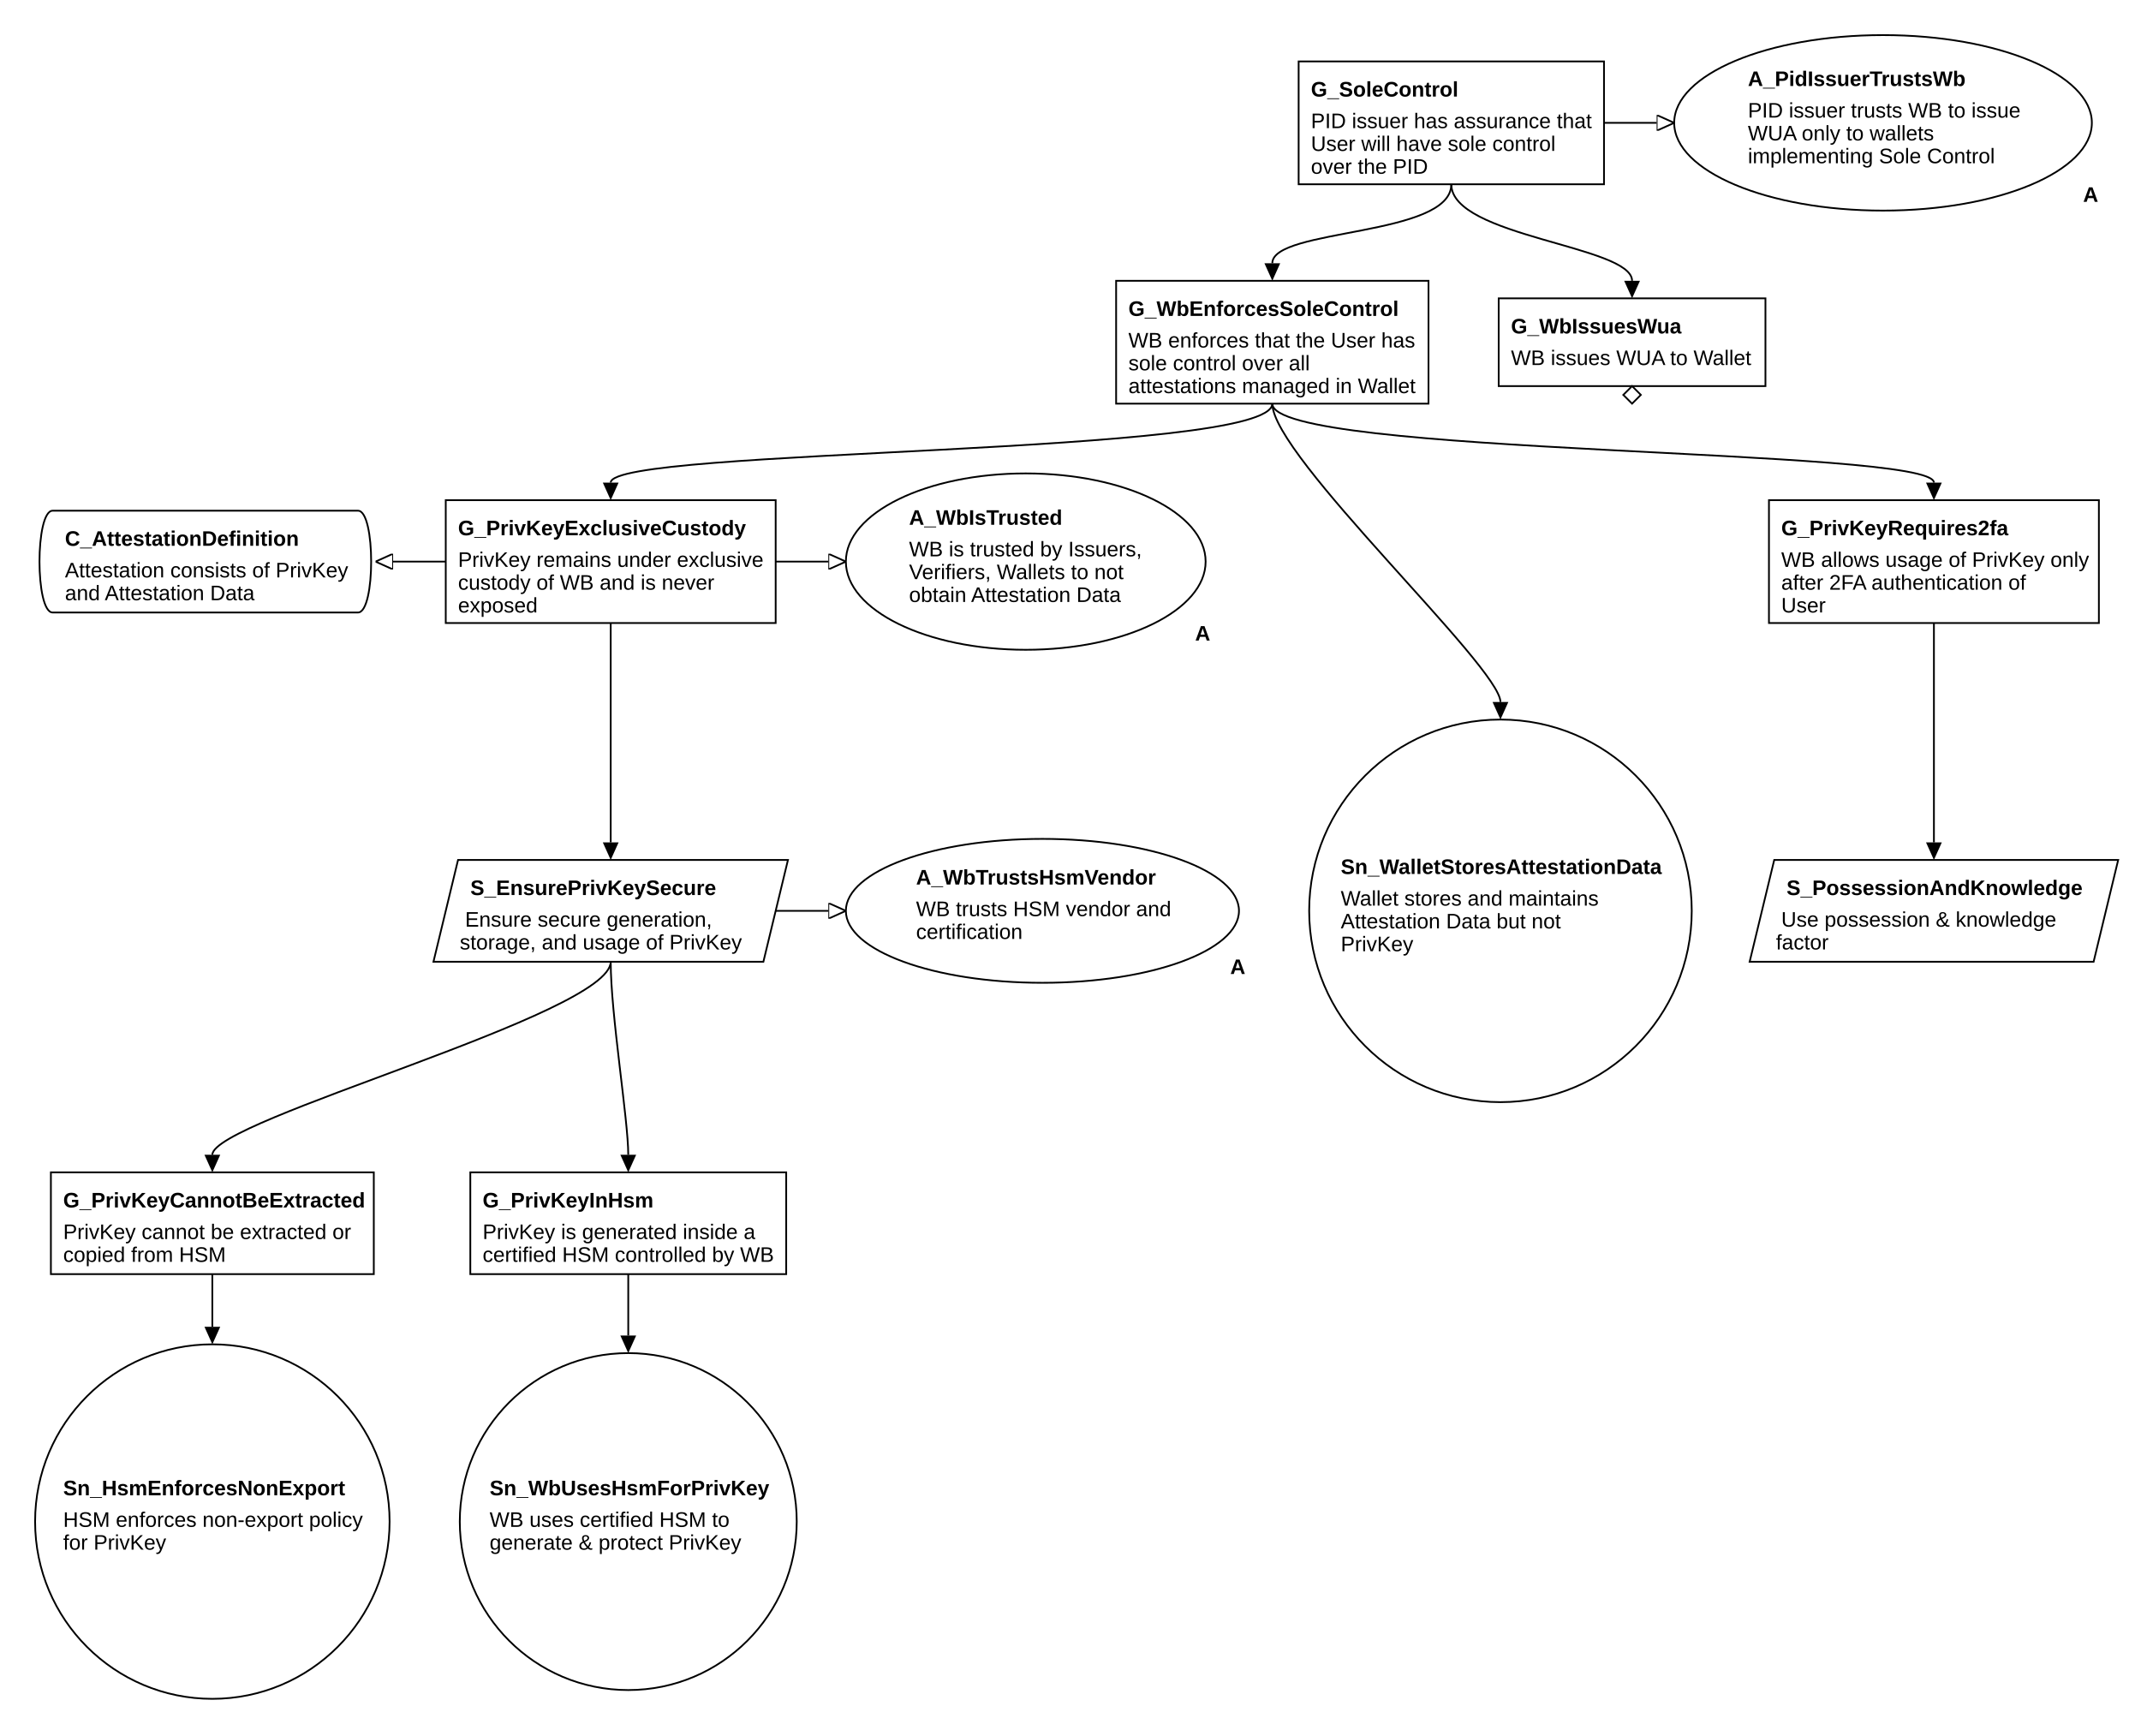
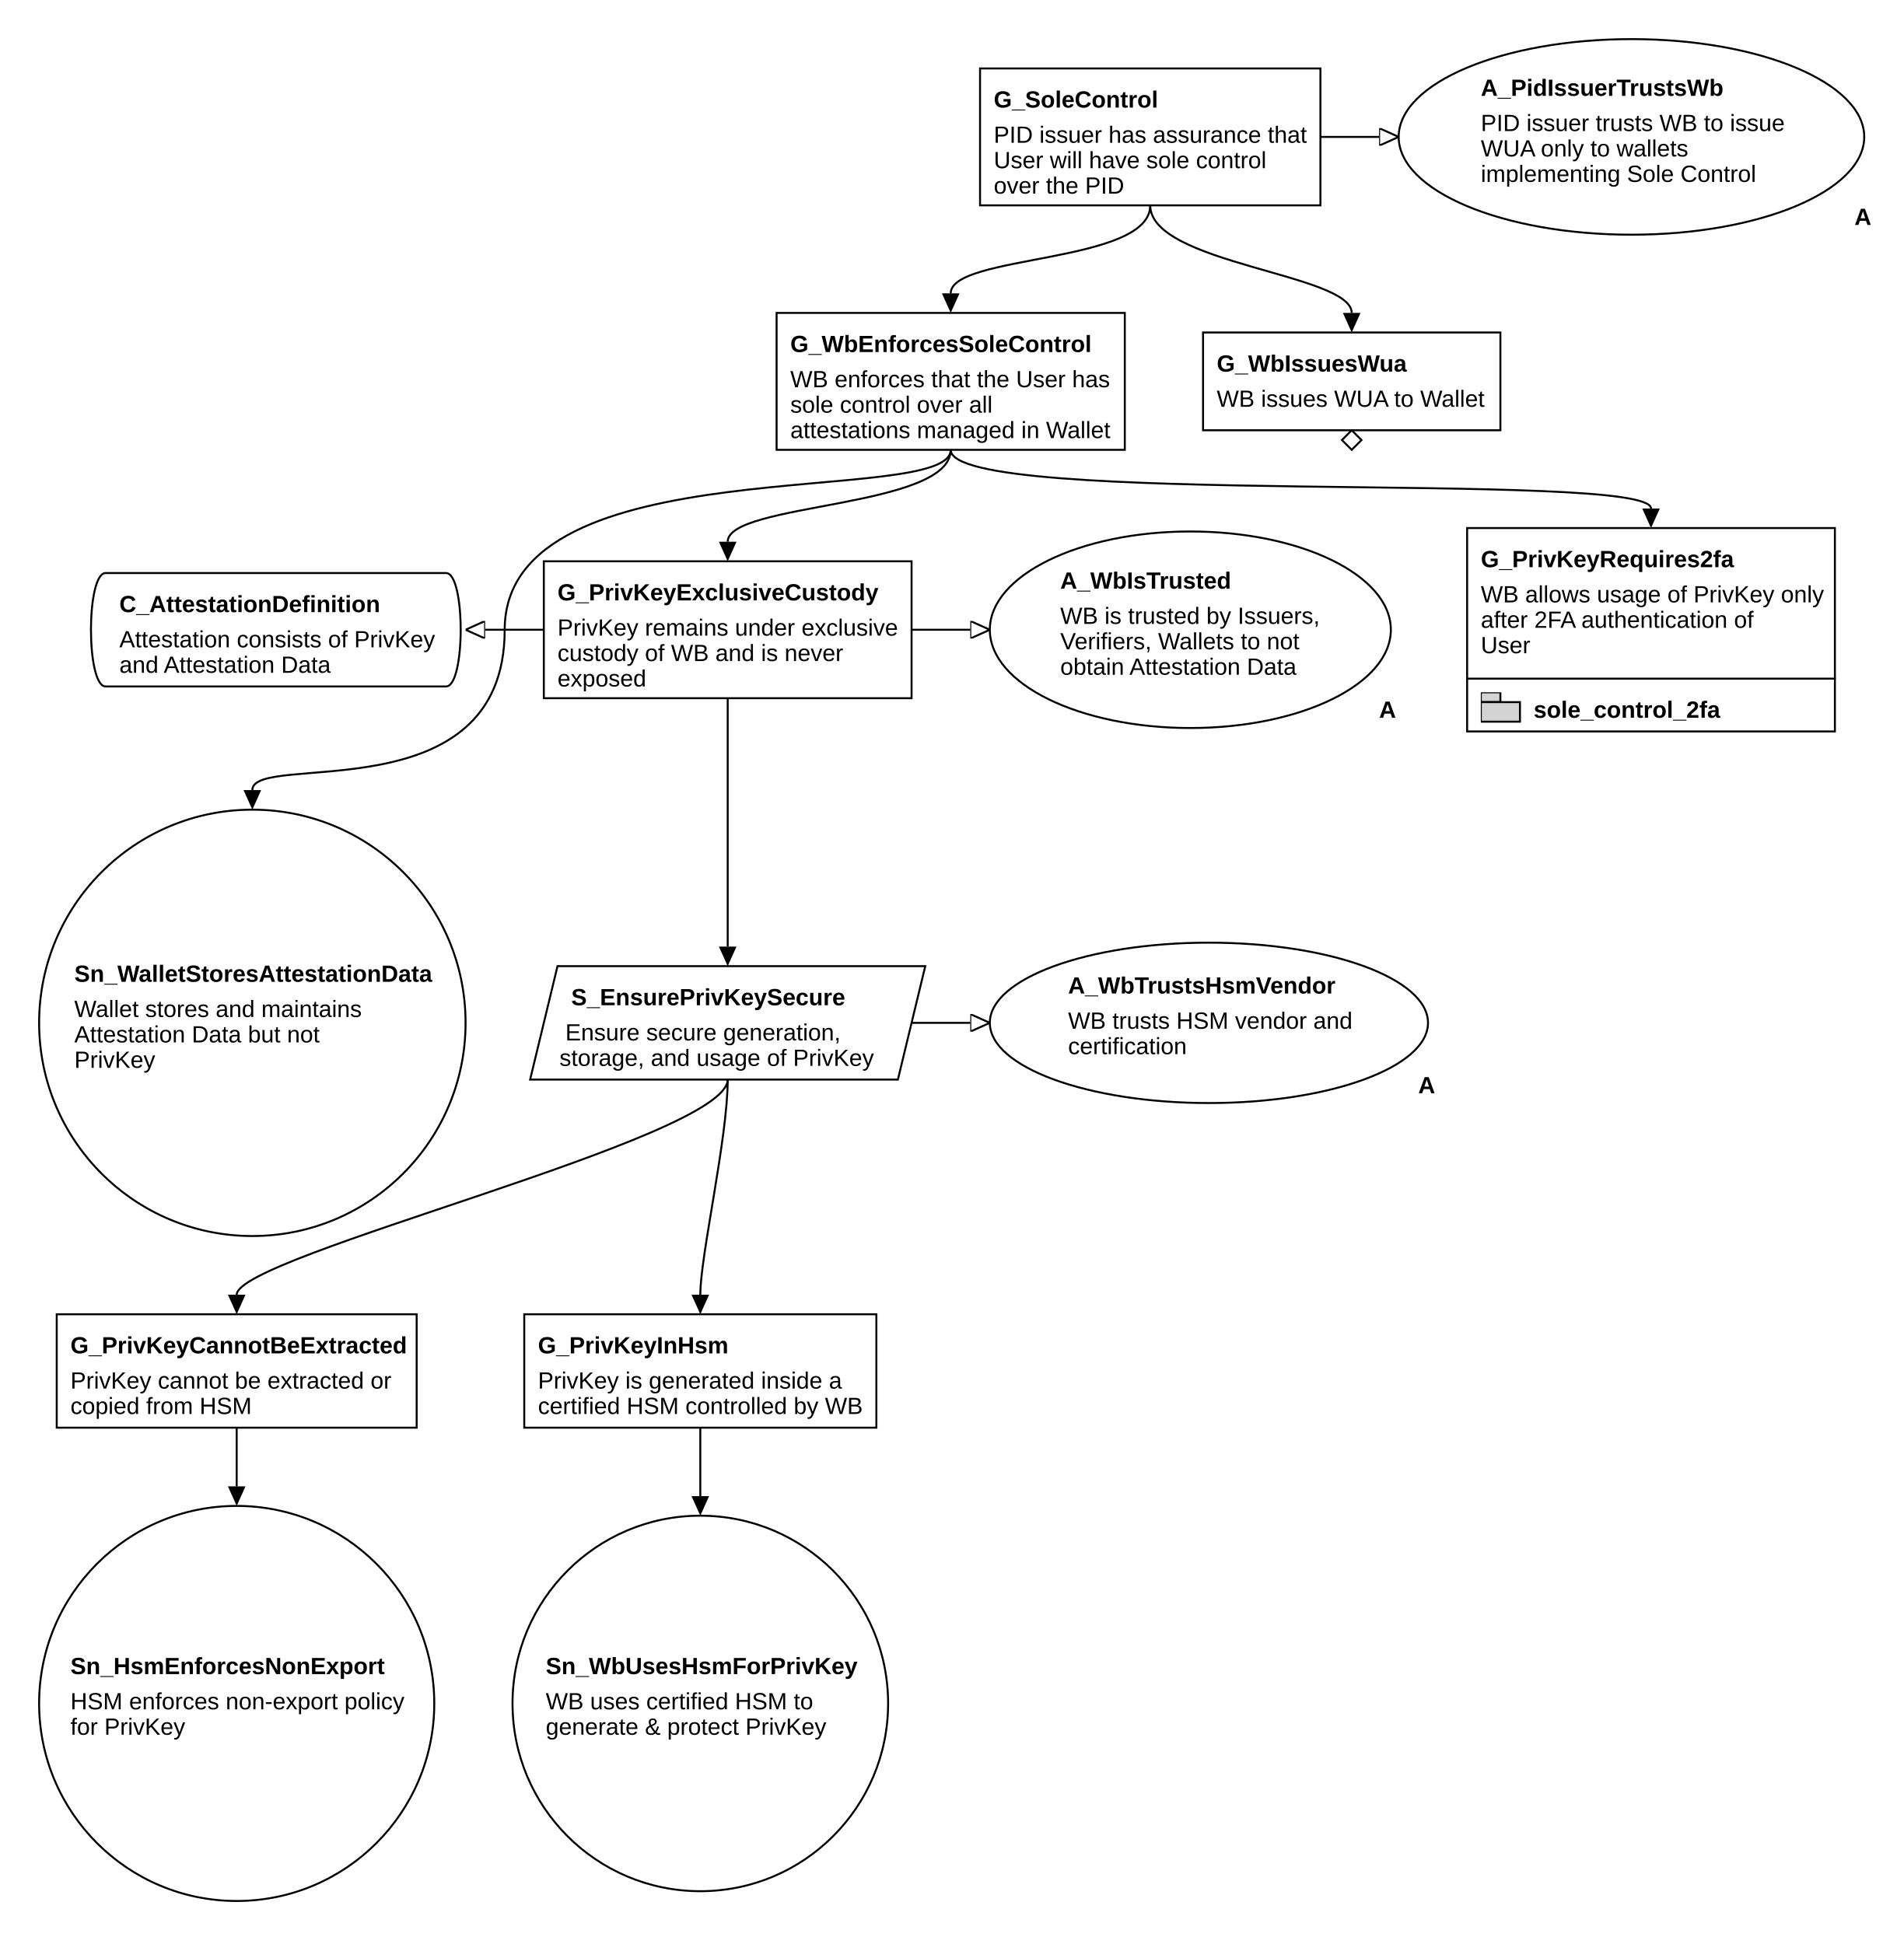
- <svg xmlns="http://www.w3.org/2000/svg" class="gsndiagram" viewBox="0 0 1220 989">
+ <svg xmlns="http://www.w3.org/2000/svg" class="gsndiagram" viewBox="0 0 973 994">
  <defs>
    <marker id="supportedby_arrow" markerHeight="9" markerUnits="userSpaceOnUse" markerWidth="10" orient="auto-start-reverse" refX="0" refY="4.5">
      <polyline fill="black" points="0 0, 10 4.5, 0 9" />
    </marker>
    <marker id="incontextof_arrow" markerHeight="9" markerUnits="userSpaceOnUse" markerWidth="10" orient="auto-start-reverse" refX="0" refY="4.5">
      <polyline fill-opacity="0" points="0 0, 10 4.5, 0 9, 0 0" stroke="black" stroke-width="1" />
    </marker>
+     <symbol id="module_icon">
+       <rect fill="lightgrey" height="5" stroke="black" stroke-width="1" width="10" x="0" y="0" />
+       <rect fill="lightgrey" height="10" stroke="black" stroke-width="1" width="20" x="0" y="5" />
+     </symbol>
  </defs>
  <style type="text/css">
svg { background-color: white;}

/* CSS to invert SVG for dark mode */ 
@media (prefers-color-scheme: dark) {
    svg { filter: invert(100%); background-color: black; }
}

</style>
  <g class="gsn_module_sole_control_main gsnelem gsngoal" id="node_g_solecontrol">
-     <path class="border" d="M740,35 L914,35 L914,105 L740,105 z" fill-opacity="0" stroke="black" stroke-width="1" />
-     <text font-family="Liberation Sans, Arial, sans-serif" font-size="12px" font-weight="bold" x="747" y="55">G_SoleControl</text>
-     <text font-family="Liberation Sans, Arial, sans-serif" font-size="12px" x="747" y="73">PID issuer has assurance that</text>
-     <text font-family="Liberation Sans, Arial, sans-serif" font-size="12px" x="747" y="86">User will have sole control</text>
-     <text font-family="Liberation Sans, Arial, sans-serif" font-size="12px" x="747" y="99">over the PID</text>
+     <path class="border" d="M501,35 L675,35 L675,105 L501,105 z" fill-opacity="0" stroke="black" stroke-width="1" />
+     <text font-family="Liberation Sans, Arial, sans-serif" font-size="12px" font-weight="bold" x="508" y="55">G_SoleControl</text>
+     <text font-family="Liberation Sans, Arial, sans-serif" font-size="12px" x="508" y="73">PID issuer has assurance that</text>
+     <text font-family="Liberation Sans, Arial, sans-serif" font-size="12px" x="508" y="86">User will have sole control</text>
+     <text font-family="Liberation Sans, Arial, sans-serif" font-size="12px" x="508" y="99">over the PID</text>
  </g>
  <g class="gsn_module_sole_control_main gsnelem gsnasmp" id="node_a_pidissuertrustswb">
-     <path class="border" d="M954,70 a119,50,0,1,0,238,0 a119,50,0,1,0,-238,0 z" fill-opacity="0" stroke="black" stroke-width="1" />
-     <text font-family="Liberation Sans, Arial, sans-serif" font-size="12px" font-weight="bold" x="996" y="49">A_PidIssuerTrustsWb</text>
-     <text font-family="Liberation Sans, Arial, sans-serif" font-size="12px" x="996" y="67">PID issuer trusts WB to issue</text>
-     <text font-family="Liberation Sans, Arial, sans-serif" font-size="12px" x="996" y="80">WUA only to wallets</text>
-     <text font-family="Liberation Sans, Arial, sans-serif" font-size="12px" x="996" y="93">implementing Sole Control</text>
-     <text font-family="Liberation Sans, Arial, sans-serif" font-size="12px" font-weight="bold" x="1187" y="115">A</text>
+     <path class="border" d="M715,70 a119,50,0,1,0,238,0 a119,50,0,1,0,-238,0 z" fill-opacity="0" stroke="black" stroke-width="1" />
+     <text font-family="Liberation Sans, Arial, sans-serif" font-size="12px" font-weight="bold" x="757" y="49">A_PidIssuerTrustsWb</text>
+     <text font-family="Liberation Sans, Arial, sans-serif" font-size="12px" x="757" y="67">PID issuer trusts WB to issue</text>
+     <text font-family="Liberation Sans, Arial, sans-serif" font-size="12px" x="757" y="80">WUA only to wallets</text>
+     <text font-family="Liberation Sans, Arial, sans-serif" font-size="12px" x="757" y="93">implementing Sole Control</text>
+     <text font-family="Liberation Sans, Arial, sans-serif" font-size="12px" font-weight="bold" x="948" y="115">A</text>
  </g>
  <g class="gsn_module_sole_control_main gsnelem gsngoal" id="node_g_wbenforcessolecontrol">
-     <path class="border" d="M636,160 L814,160 L814,230 L636,230 z" fill-opacity="0" stroke="black" stroke-width="1" />
-     <text font-family="Liberation Sans, Arial, sans-serif" font-size="12px" font-weight="bold" x="643" y="180">G_WbEnforcesSoleControl</text>
-     <text font-family="Liberation Sans, Arial, sans-serif" font-size="12px" x="643" y="198">WB enforces that the User has</text>
-     <text font-family="Liberation Sans, Arial, sans-serif" font-size="12px" x="643" y="211">sole control over all</text>
-     <text font-family="Liberation Sans, Arial, sans-serif" font-size="12px" x="643" y="224">attestations managed in Wallet</text>
+     <path class="border" d="M397,160 L575,160 L575,230 L397,230 z" fill-opacity="0" stroke="black" stroke-width="1" />
+     <text font-family="Liberation Sans, Arial, sans-serif" font-size="12px" font-weight="bold" x="404" y="180">G_WbEnforcesSoleControl</text>
+     <text font-family="Liberation Sans, Arial, sans-serif" font-size="12px" x="404" y="198">WB enforces that the User has</text>
+     <text font-family="Liberation Sans, Arial, sans-serif" font-size="12px" x="404" y="211">sole control over all</text>
+     <text font-family="Liberation Sans, Arial, sans-serif" font-size="12px" x="404" y="224">attestations managed in Wallet</text>
  </g>
  <g class="gsn_module_sole_control_main gsnelem gsngoal gsn_undeveloped" id="node_g_wbissueswua">
-     <path class="border" d="M854,170 L1006,170 L1006,220 L854,220 z" fill-opacity="0" stroke="black" stroke-width="1" />
-     <text font-family="Liberation Sans, Arial, sans-serif" font-size="12px" font-weight="bold" x="861" y="190">G_WbIssuesWua</text>
-     <text font-family="Liberation Sans, Arial, sans-serif" font-size="12px" x="861" y="208">WB issues WUA to Wallet</text>
-     <path d="M930,220 l5,5 l-5,5 l-5,-5 z" fill-opacity="0" stroke="black" stroke-width="1" />
+     <path class="border" d="M615,170 L767,170 L767,220 L615,220 z" fill-opacity="0" stroke="black" stroke-width="1" />
+     <text font-family="Liberation Sans, Arial, sans-serif" font-size="12px" font-weight="bold" x="622" y="190">G_WbIssuesWua</text>
+     <text font-family="Liberation Sans, Arial, sans-serif" font-size="12px" x="622" y="208">WB issues WUA to Wallet</text>
+     <path d="M691,220 l5,5 l-5,5 l-5,-5 z" fill-opacity="0" stroke="black" stroke-width="1" />
  </g>
  <g class="gsn_module_sole_control_main gsnelem gsnctxt" id="node_c_attestationdefinition">
-     <path class="border" d="M30,291 L204,291 C214,291,214,349,204,349 L30,349 C20,349,20,291,30,291" fill-opacity="0" stroke="black" stroke-width="1" />
-     <text font-family="Liberation Sans, Arial, sans-serif" font-size="12px" font-weight="bold" x="37" y="311">C_AttestationDefinition</text>
-     <text font-family="Liberation Sans, Arial, sans-serif" font-size="12px" x="37" y="329">Attestation consists of PrivKey</text>
-     <text font-family="Liberation Sans, Arial, sans-serif" font-size="12px" x="37" y="342">and Attestation Data</text>
+     <path class="border" d="M54,293 L228,293 C238,293,238,351,228,351 L54,351 C44,351,44,293,54,293" fill-opacity="0" stroke="black" stroke-width="1" />
+     <text font-family="Liberation Sans, Arial, sans-serif" font-size="12px" font-weight="bold" x="61" y="313">C_AttestationDefinition</text>
+     <text font-family="Liberation Sans, Arial, sans-serif" font-size="12px" x="61" y="331">Attestation consists of PrivKey</text>
+     <text font-family="Liberation Sans, Arial, sans-serif" font-size="12px" x="61" y="344">and Attestation Data</text>
  </g>
  <g class="gsn_module_sole_control_main gsnelem gsngoal" id="node_g_privkeyexclusivecustody">
-     <path class="border" d="M254,285 L442,285 L442,355 L254,355 z" fill-opacity="0" stroke="black" stroke-width="1" />
-     <text font-family="Liberation Sans, Arial, sans-serif" font-size="12px" font-weight="bold" x="261" y="305">G_PrivKeyExclusiveCustody</text>
-     <text font-family="Liberation Sans, Arial, sans-serif" font-size="12px" x="261" y="323">PrivKey remains under exclusive</text>
-     <text font-family="Liberation Sans, Arial, sans-serif" font-size="12px" x="261" y="336">custody of WB and is never</text>
-     <text font-family="Liberation Sans, Arial, sans-serif" font-size="12px" x="261" y="349">exposed</text>
+     <path class="border" d="M278,287 L466,287 L466,357 L278,357 z" fill-opacity="0" stroke="black" stroke-width="1" />
+     <text font-family="Liberation Sans, Arial, sans-serif" font-size="12px" font-weight="bold" x="285" y="307">G_PrivKeyExclusiveCustody</text>
+     <text font-family="Liberation Sans, Arial, sans-serif" font-size="12px" x="285" y="325">PrivKey remains under exclusive</text>
+     <text font-family="Liberation Sans, Arial, sans-serif" font-size="12px" x="285" y="338">custody of WB and is never</text>
+     <text font-family="Liberation Sans, Arial, sans-serif" font-size="12px" x="285" y="351">exposed</text>
  </g>
  <g class="gsn_module_sole_control_main gsnelem gsnasmp" id="node_a_wbistrusted">
-     <path class="border" d="M482,320 a102,50,0,1,0,205,0 a102,50,0,1,0,-205,0 z" fill-opacity="0" stroke="black" stroke-width="1" />
-     <text font-family="Liberation Sans, Arial, sans-serif" font-size="12px" font-weight="bold" x="518" y="299">A_WbIsTrusted</text>
-     <text font-family="Liberation Sans, Arial, sans-serif" font-size="12px" x="518" y="317">WB is trusted by Issuers,</text>
-     <text font-family="Liberation Sans, Arial, sans-serif" font-size="12px" x="518" y="330">Verifiers, Wallets to not</text>
-     <text font-family="Liberation Sans, Arial, sans-serif" font-size="12px" x="518" y="343">obtain Attestation Data</text>
-     <text font-family="Liberation Sans, Arial, sans-serif" font-size="12px" font-weight="bold" x="681" y="365">A</text>
+     <path class="border" d="M506,322 a102,50,0,1,0,205,0 a102,50,0,1,0,-205,0 z" fill-opacity="0" stroke="black" stroke-width="1" />
+     <text font-family="Liberation Sans, Arial, sans-serif" font-size="12px" font-weight="bold" x="542" y="301">A_WbIsTrusted</text>
+     <text font-family="Liberation Sans, Arial, sans-serif" font-size="12px" x="542" y="319">WB is trusted by Issuers,</text>
+     <text font-family="Liberation Sans, Arial, sans-serif" font-size="12px" x="542" y="332">Verifiers, Wallets to not</text>
+     <text font-family="Liberation Sans, Arial, sans-serif" font-size="12px" x="542" y="345">obtain Attestation Data</text>
+     <text font-family="Liberation Sans, Arial, sans-serif" font-size="12px" font-weight="bold" x="705" y="367">A</text>
  </g>
-   <g class="gsn_module_sole_control_main gsnelem gsngoal" id="node_g_privkeyrequires2fa">
-     <path class="border" d="M1008,285 L1196,285 L1196,355 L1008,355 z" fill-opacity="0" stroke="black" stroke-width="1" />
-     <text font-family="Liberation Sans, Arial, sans-serif" font-size="12px" font-weight="bold" x="1015" y="305">G_PrivKeyRequires2fa</text>
-     <text font-family="Liberation Sans, Arial, sans-serif" font-size="12px" x="1015" y="323">WB allows usage of PrivKey only</text>
-     <text font-family="Liberation Sans, Arial, sans-serif" font-size="12px" x="1015" y="336">after 2FA authentication of</text>
-     <text font-family="Liberation Sans, Arial, sans-serif" font-size="12px" x="1015" y="349">User</text>
+   <a href="sole-control-2fa.gsn.svg#node_g_privkeyrequires2fa">
+     <g class="gsn_module_sole_control_2fa gsnelem gsnawaygoal" id="node_g_privkeyrequires2fa">
+       <path class="border" d="M750,347 V270 H938 V347" fill-opacity="0" stroke="black" stroke-width="1" />
+       <text font-family="Liberation Sans, Arial, sans-serif" font-size="12px" font-weight="bold" x="757" y="290">G_PrivKeyRequires2fa</text>
+       <text font-family="Liberation Sans, Arial, sans-serif" font-size="12px" x="757" y="308">WB allows usage of PrivKey only</text>
+       <text font-family="Liberation Sans, Arial, sans-serif" font-size="12px" x="757" y="321">after 2FA authentication of</text>
+       <text font-family="Liberation Sans, Arial, sans-serif" font-size="12px" x="757" y="334">User</text>
+       <a href="sole-control-2fa.gsn.svg#node_g_privkeyrequires2fa">
+         <path class="border" d="M750,347 H938 v27 H750 z" fill-opacity="0" stroke="black" stroke-width="1" />
+         <text font-family="Liberation Sans, Arial, sans-serif" font-size="12px" font-weight="bold" x="784" y="367">sole_control_2fa</text>
+       </a>
+       <use href="#module_icon" x="757" y="354" />
+     </g>
+   </a>
+   <g class="gsn_module_sole_control_main gsnelem gsnsltn" id="node_sn_walletstoresattestationdata">
+     <path class="border" d="M20,523 a109,109,0,1,0,218,0 a109,109,0,1,0,-218,0 z" fill-opacity="0" stroke="black" stroke-width="1" />
+     <text font-family="Liberation Sans, Arial, sans-serif" font-size="12px" font-weight="bold" x="38" y="502">Sn_WalletStoresAttestationData</text>
+     <text font-family="Liberation Sans, Arial, sans-serif" font-size="12px" x="38" y="520">Wallet stores and maintains</text>
+     <text font-family="Liberation Sans, Arial, sans-serif" font-size="12px" x="38" y="533">Attestation Data but not</text>
+     <text font-family="Liberation Sans, Arial, sans-serif" font-size="12px" x="38" y="546">PrivKey</text>
  </g>
  <g class="gsn_module_sole_control_main gsnelem gsnstgy" id="node_s_ensureprivkeysecure">
-     <path class="border" d="M261,490 L449,490 L435,548 L247,548 z" fill-opacity="0" stroke="black" stroke-width="1" />
-     <text font-family="Liberation Sans, Arial, sans-serif" font-size="12px" font-weight="bold" x="268" y="510">S_EnsurePrivKeySecure</text>
-     <text font-family="Liberation Sans, Arial, sans-serif" font-size="12px" x="265" y="528">Ensure secure generation,</text>
-     <text font-family="Liberation Sans, Arial, sans-serif" font-size="12px" x="262" y="541">storage, and usage of PrivKey</text>
+     <path class="border" d="M285,494 L473,494 L459,552 L271,552 z" fill-opacity="0" stroke="black" stroke-width="1" />
+     <text font-family="Liberation Sans, Arial, sans-serif" font-size="12px" font-weight="bold" x="292" y="514">S_EnsurePrivKeySecure</text>
+     <text font-family="Liberation Sans, Arial, sans-serif" font-size="12px" x="289" y="532">Ensure secure generation,</text>
+     <text font-family="Liberation Sans, Arial, sans-serif" font-size="12px" x="286" y="545">storage, and usage of PrivKey</text>
  </g>
  <g class="gsn_module_sole_control_main gsnelem gsnasmp" id="node_a_wbtrustshsmvendor">
-     <path class="border" d="M482,519 a112,41,0,1,0,224,0 a112,41,0,1,0,-224,0 z" fill-opacity="0" stroke="black" stroke-width="1" />
-     <text font-family="Liberation Sans, Arial, sans-serif" font-size="12px" font-weight="bold" x="522" y="504">A_WbTrustsHsmVendor</text>
-     <text font-family="Liberation Sans, Arial, sans-serif" font-size="12px" x="522" y="522">WB trusts HSM vendor and</text>
-     <text font-family="Liberation Sans, Arial, sans-serif" font-size="12px" x="522" y="535">certification</text>
-     <text font-family="Liberation Sans, Arial, sans-serif" font-size="12px" font-weight="bold" x="701" y="555">A</text>
+     <path class="border" d="M506,523 a112,41,0,1,0,224,0 a112,41,0,1,0,-224,0 z" fill-opacity="0" stroke="black" stroke-width="1" />
+     <text font-family="Liberation Sans, Arial, sans-serif" font-size="12px" font-weight="bold" x="546" y="508">A_WbTrustsHsmVendor</text>
+     <text font-family="Liberation Sans, Arial, sans-serif" font-size="12px" x="546" y="526">WB trusts HSM vendor and</text>
+     <text font-family="Liberation Sans, Arial, sans-serif" font-size="12px" x="546" y="539">certification</text>
+     <text font-family="Liberation Sans, Arial, sans-serif" font-size="12px" font-weight="bold" x="725" y="559">A</text>
  </g>
-   <g class="gsn_module_sole_control_main gsnelem gsnsltn" id="node_sn_walletstoresattestationdata">
-     <path class="border" d="M746,519 a109,109,0,1,0,218,0 a109,109,0,1,0,-218,0 z" fill-opacity="0" stroke="black" stroke-width="1" />
-     <text font-family="Liberation Sans, Arial, sans-serif" font-size="12px" font-weight="bold" x="764" y="498">Sn_WalletStoresAttestationData</text>
-     <text font-family="Liberation Sans, Arial, sans-serif" font-size="12px" x="764" y="516">Wallet stores and maintains</text>
-     <text font-family="Liberation Sans, Arial, sans-serif" font-size="12px" x="764" y="529">Attestation Data but not</text>
-     <text font-family="Liberation Sans, Arial, sans-serif" font-size="12px" x="764" y="542">PrivKey</text>
-   </g>
-   <a href="sole-control-2fa.gsn.svg#node_s_possessionandknowledge">
-     <g class="gsn_module_sole_control_2fa gsnelem gsnstgy" id="node_s_possessionandknowledge">
-       <path class="border" d="M1011,490 L1207,490 L1193,548 L997,548 z" fill-opacity="0" stroke="black" stroke-width="1" />
-       <text font-family="Liberation Sans, Arial, sans-serif" font-size="12px" font-weight="bold" x="1018" y="510">S_PossessionAndKnowledge</text>
-       <text font-family="Liberation Sans, Arial, sans-serif" font-size="12px" x="1015" y="528">Use possession &amp; knowledge</text>
-       <text font-family="Liberation Sans, Arial, sans-serif" font-size="12px" x="1012" y="541">factor</text>
-     </g>
-   </a>
  <g class="gsn_module_sole_control_main gsnelem gsngoal" id="node_g_privkeycannotbeextracted">
-     <path class="border" d="M29,668 L213,668 L213,726 L29,726 z" fill-opacity="0" stroke="black" stroke-width="1" />
-     <text font-family="Liberation Sans, Arial, sans-serif" font-size="12px" font-weight="bold" x="36" y="688">G_PrivKeyCannotBeExtracted</text>
-     <text font-family="Liberation Sans, Arial, sans-serif" font-size="12px" x="36" y="706">PrivKey cannot be extracted or</text>
-     <text font-family="Liberation Sans, Arial, sans-serif" font-size="12px" x="36" y="719">copied from HSM</text>
+     <path class="border" d="M29,672 L213,672 L213,730 L29,730 z" fill-opacity="0" stroke="black" stroke-width="1" />
+     <text font-family="Liberation Sans, Arial, sans-serif" font-size="12px" font-weight="bold" x="36" y="692">G_PrivKeyCannotBeExtracted</text>
+     <text font-family="Liberation Sans, Arial, sans-serif" font-size="12px" x="36" y="710">PrivKey cannot be extracted or</text>
+     <text font-family="Liberation Sans, Arial, sans-serif" font-size="12px" x="36" y="723">copied from HSM</text>
  </g>
  <g class="gsn_module_sole_control_main gsnelem gsngoal" id="node_g_privkeyinhsm">
-     <path class="border" d="M268,668 L448,668 L448,726 L268,726 z" fill-opacity="0" stroke="black" stroke-width="1" />
-     <text font-family="Liberation Sans, Arial, sans-serif" font-size="12px" font-weight="bold" x="275" y="688">G_PrivKeyInHsm</text>
-     <text font-family="Liberation Sans, Arial, sans-serif" font-size="12px" x="275" y="706">PrivKey is generated inside a</text>
-     <text font-family="Liberation Sans, Arial, sans-serif" font-size="12px" x="275" y="719">certified HSM controlled by WB</text>
+     <path class="border" d="M268,672 L448,672 L448,730 L268,730 z" fill-opacity="0" stroke="black" stroke-width="1" />
+     <text font-family="Liberation Sans, Arial, sans-serif" font-size="12px" font-weight="bold" x="275" y="692">G_PrivKeyInHsm</text>
+     <text font-family="Liberation Sans, Arial, sans-serif" font-size="12px" x="275" y="710">PrivKey is generated inside a</text>
+     <text font-family="Liberation Sans, Arial, sans-serif" font-size="12px" x="275" y="723">certified HSM controlled by WB</text>
  </g>
  <g class="gsn_module_sole_control_main gsnelem gsnsltn" id="node_sn_hsmenforcesnonexport">
-     <path class="border" d="M20,867 a101,101,0,1,0,202,0 a101,101,0,1,0,-202,0 z" fill-opacity="0" stroke="black" stroke-width="1" />
-     <text font-family="Liberation Sans, Arial, sans-serif" font-size="12px" font-weight="bold" x="36" y="852">Sn_HsmEnforcesNonExport</text>
-     <text font-family="Liberation Sans, Arial, sans-serif" font-size="12px" x="36" y="870">HSM enforces non-export policy</text>
-     <text font-family="Liberation Sans, Arial, sans-serif" font-size="12px" x="36" y="883">for PrivKey</text>
+     <path class="border" d="M20,871 a101,101,0,1,0,202,0 a101,101,0,1,0,-202,0 z" fill-opacity="0" stroke="black" stroke-width="1" />
+     <text font-family="Liberation Sans, Arial, sans-serif" font-size="12px" font-weight="bold" x="36" y="856">Sn_HsmEnforcesNonExport</text>
+     <text font-family="Liberation Sans, Arial, sans-serif" font-size="12px" x="36" y="874">HSM enforces non-export policy</text>
+     <text font-family="Liberation Sans, Arial, sans-serif" font-size="12px" x="36" y="887">for PrivKey</text>
  </g>
  <g class="gsn_module_sole_control_main gsnelem gsnsltn" id="node_sn_wbuseshsmforprivkey">
-     <path class="border" d="M262,867 a96,96,0,1,0,192,0 a96,96,0,1,0,-192,0 z" fill-opacity="0" stroke="black" stroke-width="1" />
-     <text font-family="Liberation Sans, Arial, sans-serif" font-size="12px" font-weight="bold" x="279" y="852">Sn_WbUsesHsmForPrivKey</text>
-     <text font-family="Liberation Sans, Arial, sans-serif" font-size="12px" x="279" y="870">WB uses certified HSM to</text>
-     <text font-family="Liberation Sans, Arial, sans-serif" font-size="12px" x="279" y="883">generate &amp; protect PrivKey</text>
+     <path class="border" d="M262,871 a96,96,0,1,0,192,0 a96,96,0,1,0,-192,0 z" fill-opacity="0" stroke="black" stroke-width="1" />
+     <text font-family="Liberation Sans, Arial, sans-serif" font-size="12px" font-weight="bold" x="279" y="856">Sn_WbUsesHsmForPrivKey</text>
+     <text font-family="Liberation Sans, Arial, sans-serif" font-size="12px" x="279" y="874">WB uses certified HSM to</text>
+     <text font-family="Liberation Sans, Arial, sans-serif" font-size="12px" x="279" y="887">generate &amp; protect PrivKey</text>
  </g>
-   <path class="gsnedge gsninspby" d="M121,726 C121,756,121,736,121,756" fill-opacity="0" marker-end="url(#supportedby_arrow)" stroke="black" stroke-width="1" />
-   <path class="gsnedge gsninctxt" d="M442,320 C472,320,452,320,472,320" fill-opacity="0" marker-end="url(#incontextof_arrow)" stroke="black" stroke-width="1" />
-   <path class="gsnedge gsninctxt" d="M254,320 C224,320,244,320,224,320" fill-opacity="0" marker-end="url(#incontextof_arrow)" stroke="black" stroke-width="1" />
-   <path class="gsnedge gsninspby" d="M348,355 C348,385,348,460,348,480" fill-opacity="0" marker-end="url(#supportedby_arrow)" stroke="black" stroke-width="1" />
-   <path class="gsnedge gsninspby" d="M358,726 C358,756,358,741,358,761" fill-opacity="0" marker-end="url(#supportedby_arrow)" stroke="black" stroke-width="1" />
-   <path class="gsnedge gsninspby" d="M1102,355 C1102,385,1102,460,1102,480" fill-opacity="0" marker-end="url(#supportedby_arrow)" stroke="black" stroke-width="1" />
-   <path class="gsnedge gsninctxt" d="M914,70 C944,70,924,70,944,70" fill-opacity="0" marker-end="url(#incontextof_arrow)" stroke="black" stroke-width="1" />
-   <path class="gsnedge gsninspby" d="M827,105 C827,135,725,130,725,150" fill-opacity="0" marker-end="url(#supportedby_arrow)" stroke="black" stroke-width="1" />
-   <path class="gsnedge gsninspby" d="M827,105 C827,135,930,140,930,160" fill-opacity="0" marker-end="url(#supportedby_arrow)" stroke="black" stroke-width="1" />
-   <path class="gsnedge gsninspby" d="M725,230 C725,260,348,255,348,275" fill-opacity="0" marker-end="url(#supportedby_arrow)" stroke="black" stroke-width="1" />
-   <path class="gsnedge gsninspby" d="M725,230 C725,260,1102,255,1102,275" fill-opacity="0" marker-end="url(#supportedby_arrow)" stroke="black" stroke-width="1" />
-   <path class="gsnedge gsninspby" d="M725,230 C725,260,855,380,855,400" fill-opacity="0" marker-end="url(#supportedby_arrow)" stroke="black" stroke-width="1" />
-   <path class="gsnedge gsninctxt" d="M442,519 C472,519,452,519,472,519" fill-opacity="0" marker-end="url(#incontextof_arrow)" stroke="black" stroke-width="1" />
-   <path class="gsnedge gsninspby" d="M348,548 C348,578,121,638,121,658" fill-opacity="0" marker-end="url(#supportedby_arrow)" stroke="black" stroke-width="1" />
-   <path class="gsnedge gsninspby" d="M348,548 C348,578,358,638,358,658" fill-opacity="0" marker-end="url(#supportedby_arrow)" stroke="black" stroke-width="1" />
+   <path class="gsnedge gsninspby" d="M121,730 C121,760,121,740,121,760" fill-opacity="0" marker-end="url(#supportedby_arrow)" stroke="black" stroke-width="1" />
+   <path class="gsnedge gsninctxt" d="M466,322 C496,322,476,322,496,322" fill-opacity="0" marker-end="url(#incontextof_arrow)" stroke="black" stroke-width="1" />
+   <path class="gsnedge gsninctxt" d="M278,322 C248,322,268,322,248,322" fill-opacity="0" marker-end="url(#incontextof_arrow)" stroke="black" stroke-width="1" />
+   <path class="gsnedge gsninspby" d="M372,357 C372,387,372,464,372,484" fill-opacity="0" marker-end="url(#supportedby_arrow)" stroke="black" stroke-width="1" />
+   <path class="gsnedge gsninspby" d="M358,730 C358,760,358,745,358,765" fill-opacity="0" marker-end="url(#supportedby_arrow)" stroke="black" stroke-width="1" />
+   <path class="gsnedge gsninctxt" d="M675,70 C705,70,685,70,705,70" fill-opacity="0" marker-end="url(#incontextof_arrow)" stroke="black" stroke-width="1" />
+   <path class="gsnedge gsninspby" d="M588,105 C588,135,486,130,486,150" fill-opacity="0" marker-end="url(#supportedby_arrow)" stroke="black" stroke-width="1" />
+   <path class="gsnedge gsninspby" d="M588,105 C588,135,691,140,691,160" fill-opacity="0" marker-end="url(#supportedby_arrow)" stroke="black" stroke-width="1" />
+   <path class="gsnedge gsninspby" d="M486,230 C486,260,372,257,372,277" fill-opacity="0" marker-end="url(#supportedby_arrow)" stroke="black" stroke-width="1" />
+   <path class="gsnedge gsninspby" d="M486,230 C486,260,844,240,844,260" fill-opacity="0" marker-end="url(#supportedby_arrow)" stroke="black" stroke-width="1" />
+   <path class="gsnedge gsninspby" d="M486,230 C486,260,258,227,258,322 S129,384,129,404" fill-opacity="0" marker-end="url(#supportedby_arrow)" stroke="black" stroke-width="1" />
+   <path class="gsnedge gsninctxt" d="M466,523 C496,523,476,523,496,523" fill-opacity="0" marker-end="url(#incontextof_arrow)" stroke="black" stroke-width="1" />
+   <path class="gsnedge gsninspby" d="M372,552 C372,582,121,642,121,662" fill-opacity="0" marker-end="url(#supportedby_arrow)" stroke="black" stroke-width="1" />
+   <path class="gsnedge gsninspby" d="M372,552 C372,582,358,642,358,662" fill-opacity="0" marker-end="url(#supportedby_arrow)" stroke="black" stroke-width="1" />
</svg>
